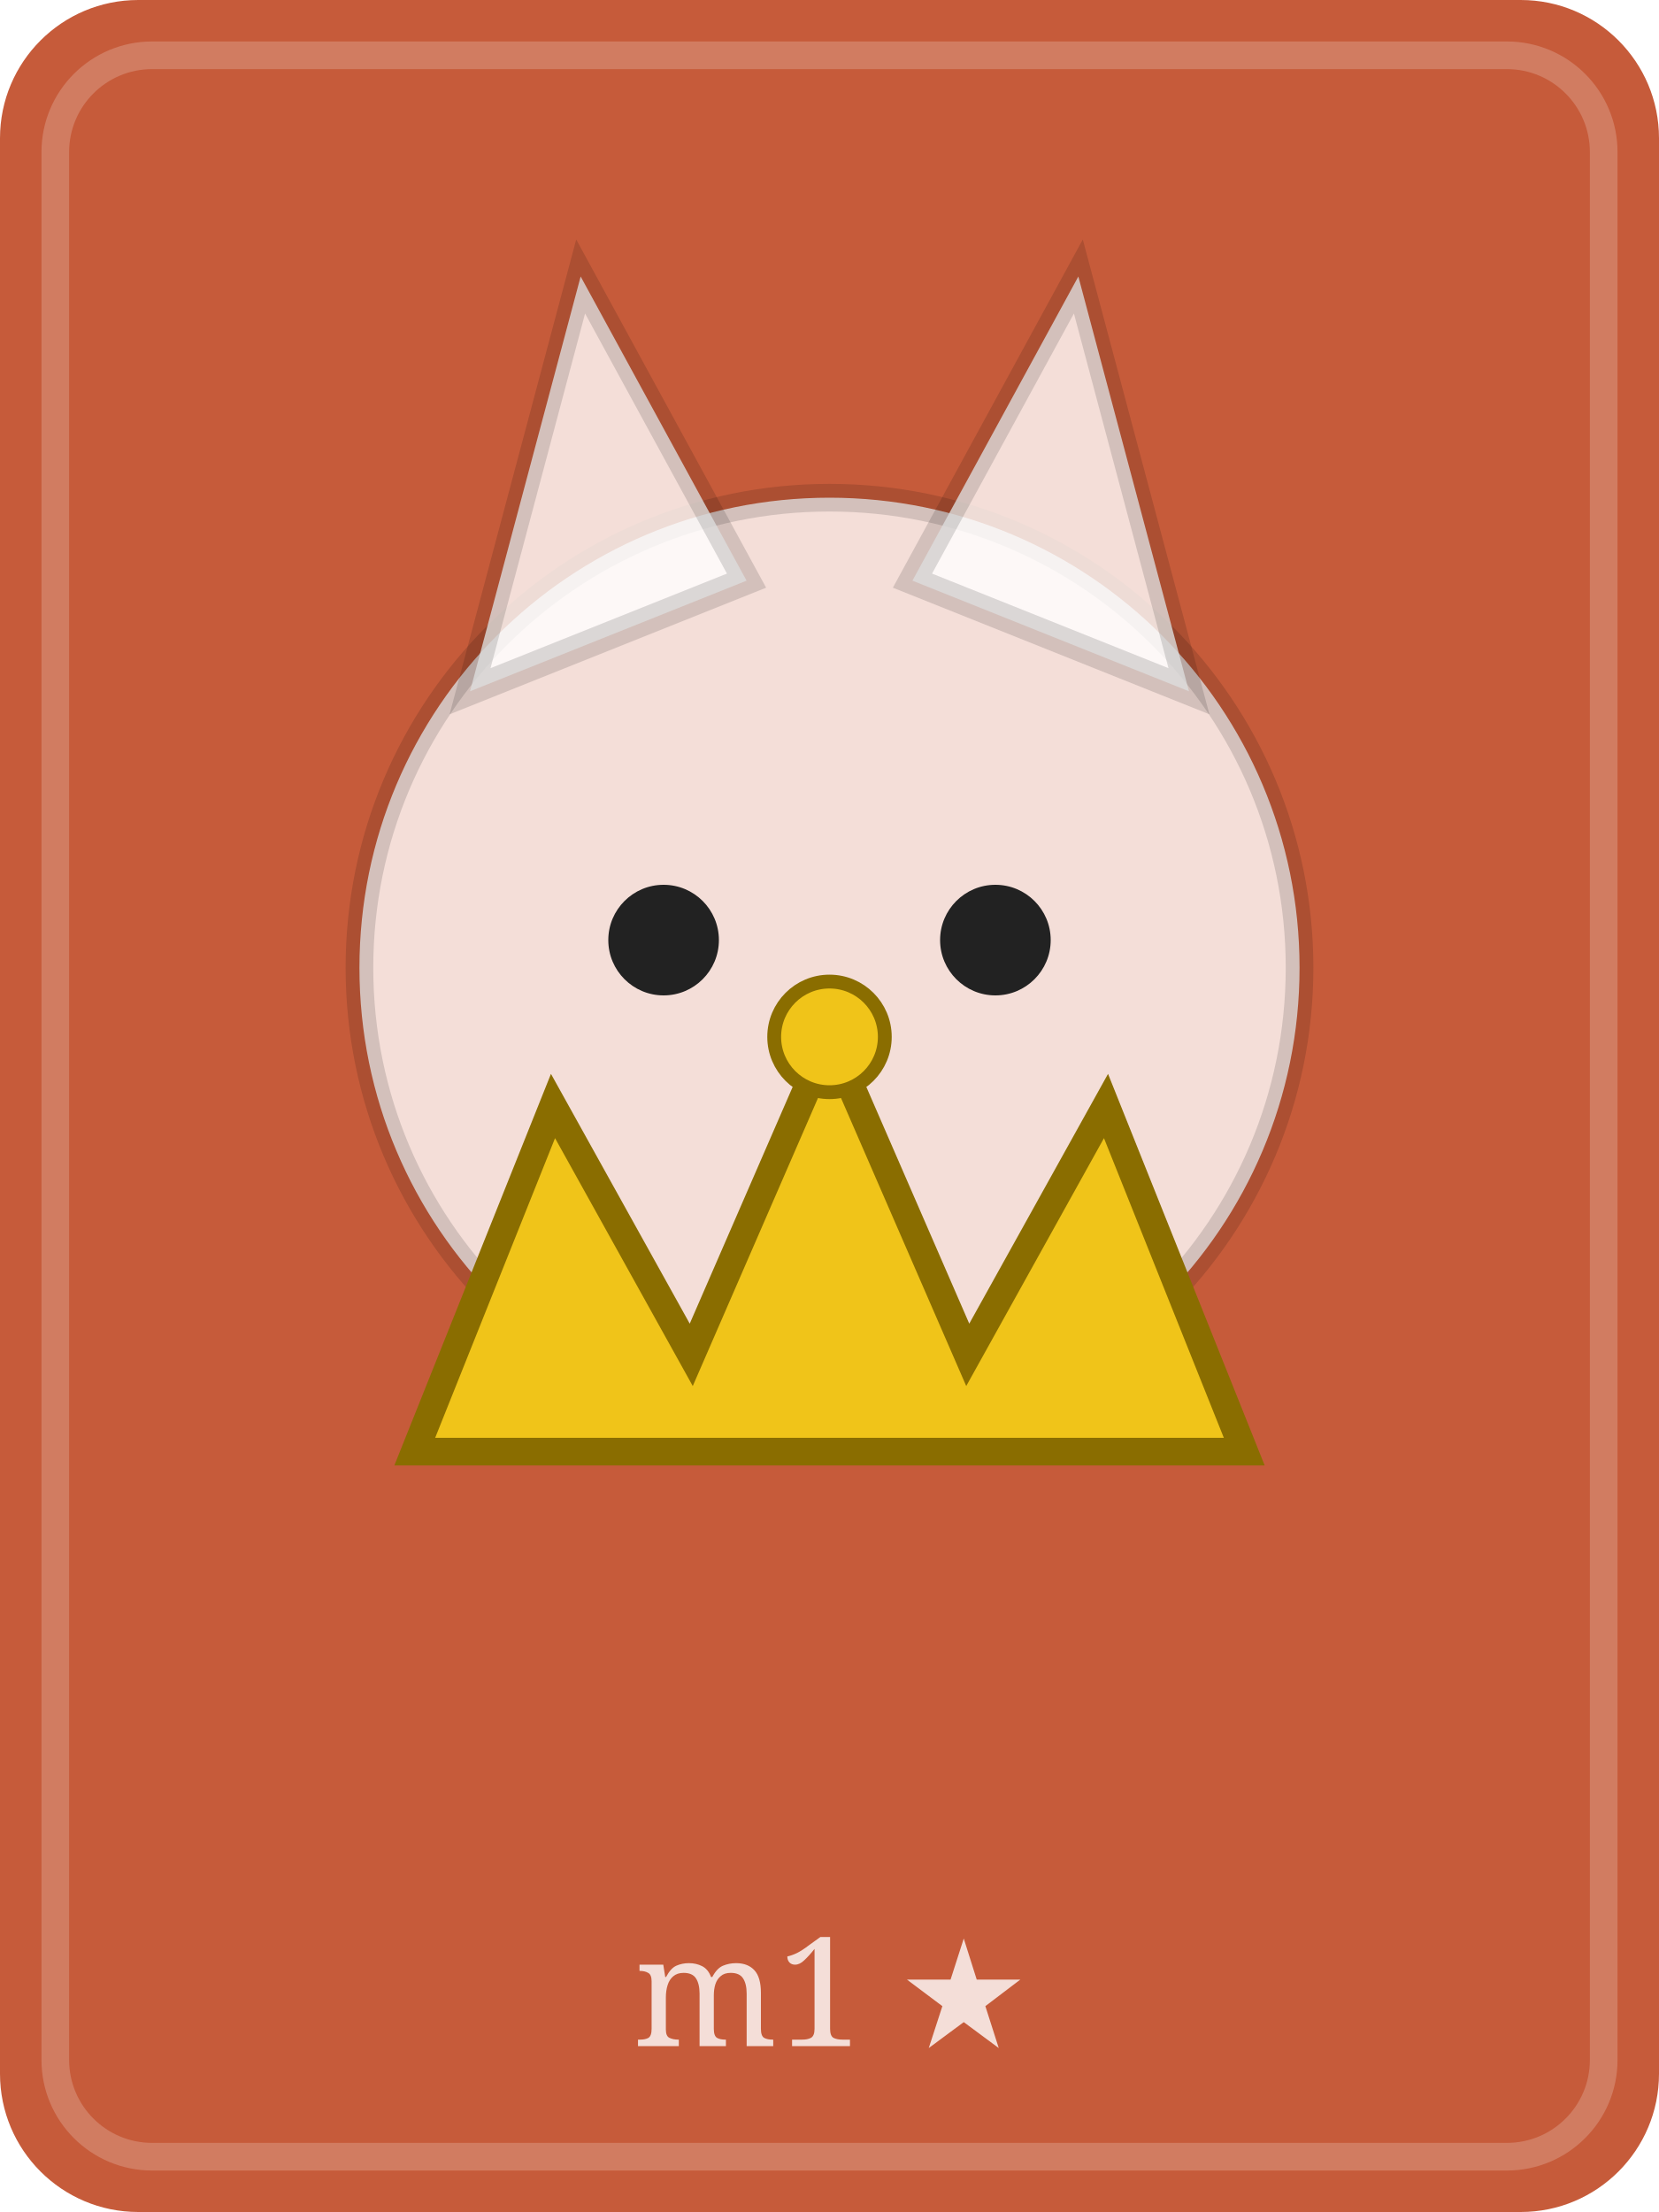
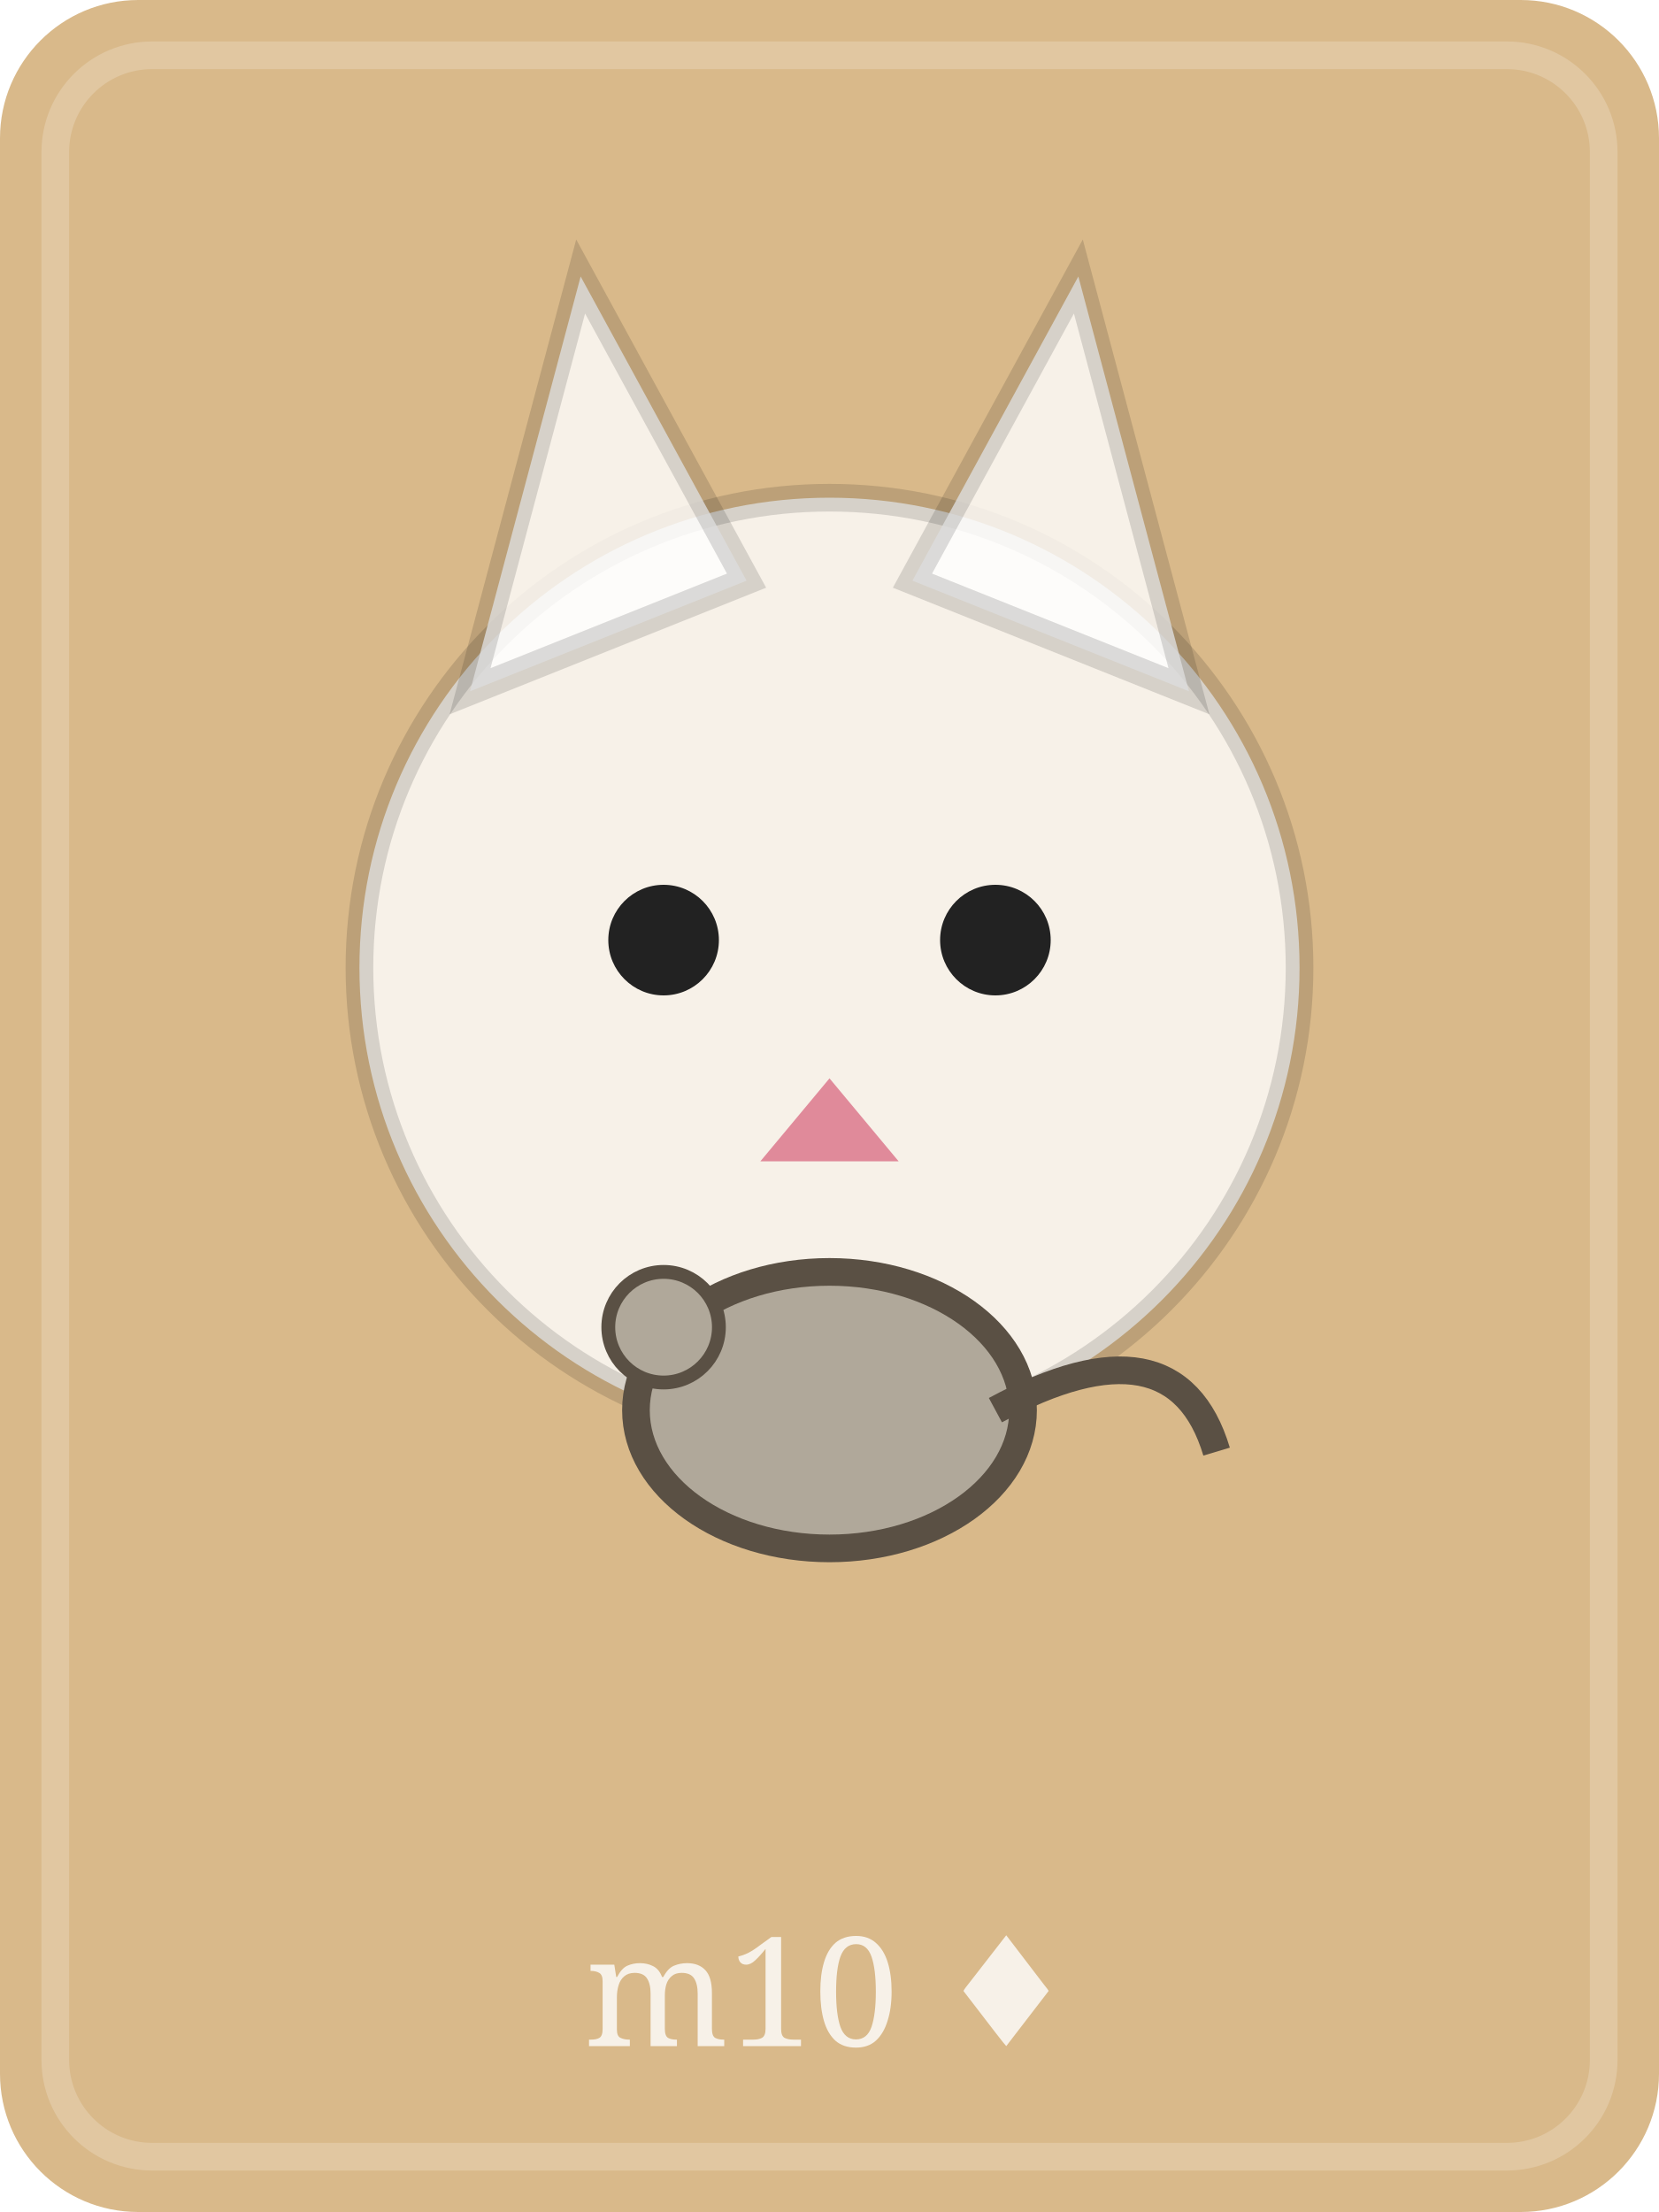
<svg xmlns="http://www.w3.org/2000/svg" viewBox="0 0 120 160">
-   <rect width="120" height="160" rx="10" fill="#c65b3a" />
+   <rect width="120" height="160" rx="10" fill="#d9b98a" />
  <rect x="4" y="4" width="112" height="152" rx="7" fill="none" stroke="#ffffff33" stroke-width="2" />
  <circle cx="60" cy="70" r="34" fill="#ffffffcc" stroke="#00000022" stroke-width="2" />
  <polygon points="34,50 42,20 54,42" fill="#ffffffcc" stroke="#00000022" stroke-width="2" />
  <polygon points="86,50 78,20 66,42" fill="#ffffffcc" stroke="#00000022" stroke-width="2" />
  <circle cx="48" cy="68" r="4" fill="#222" />
  <circle cx="72" cy="68" r="4" fill="#222" />
  <polygon points="60,78 55,84 65,84" fill="#e08a9a" />
-   <polygon points="30,105 40,80 50,98 60,75 70,98 80,80 90,105" fill="#f0c419" stroke="#8a6d00" stroke-width="2" />
-   <circle cx="60" cy="75" r="4" fill="#f0c419" stroke="#8a6d00" stroke-width="1" />
-   <text x="60" y="148" font-family="Georgia,serif" font-size="11" fill="#ffffffcc" text-anchor="middle">m1 ★</text>
+   <ellipse cx="60" cy="102" rx="14" ry="10" fill="#b0a89a" stroke="#5a5044" stroke-width="2" />
+   <circle cx="48" cy="96" r="4" fill="#b0a89a" stroke="#5a5044" stroke-width="1" />
+   <path d="M72,102 Q85,95 88,105" stroke="#5a5044" stroke-width="2" fill="none" />
+   <text x="60" y="148" font-family="Georgia,serif" font-size="11" fill="#ffffffcc" text-anchor="middle">m10 ♦</text>
</svg>
